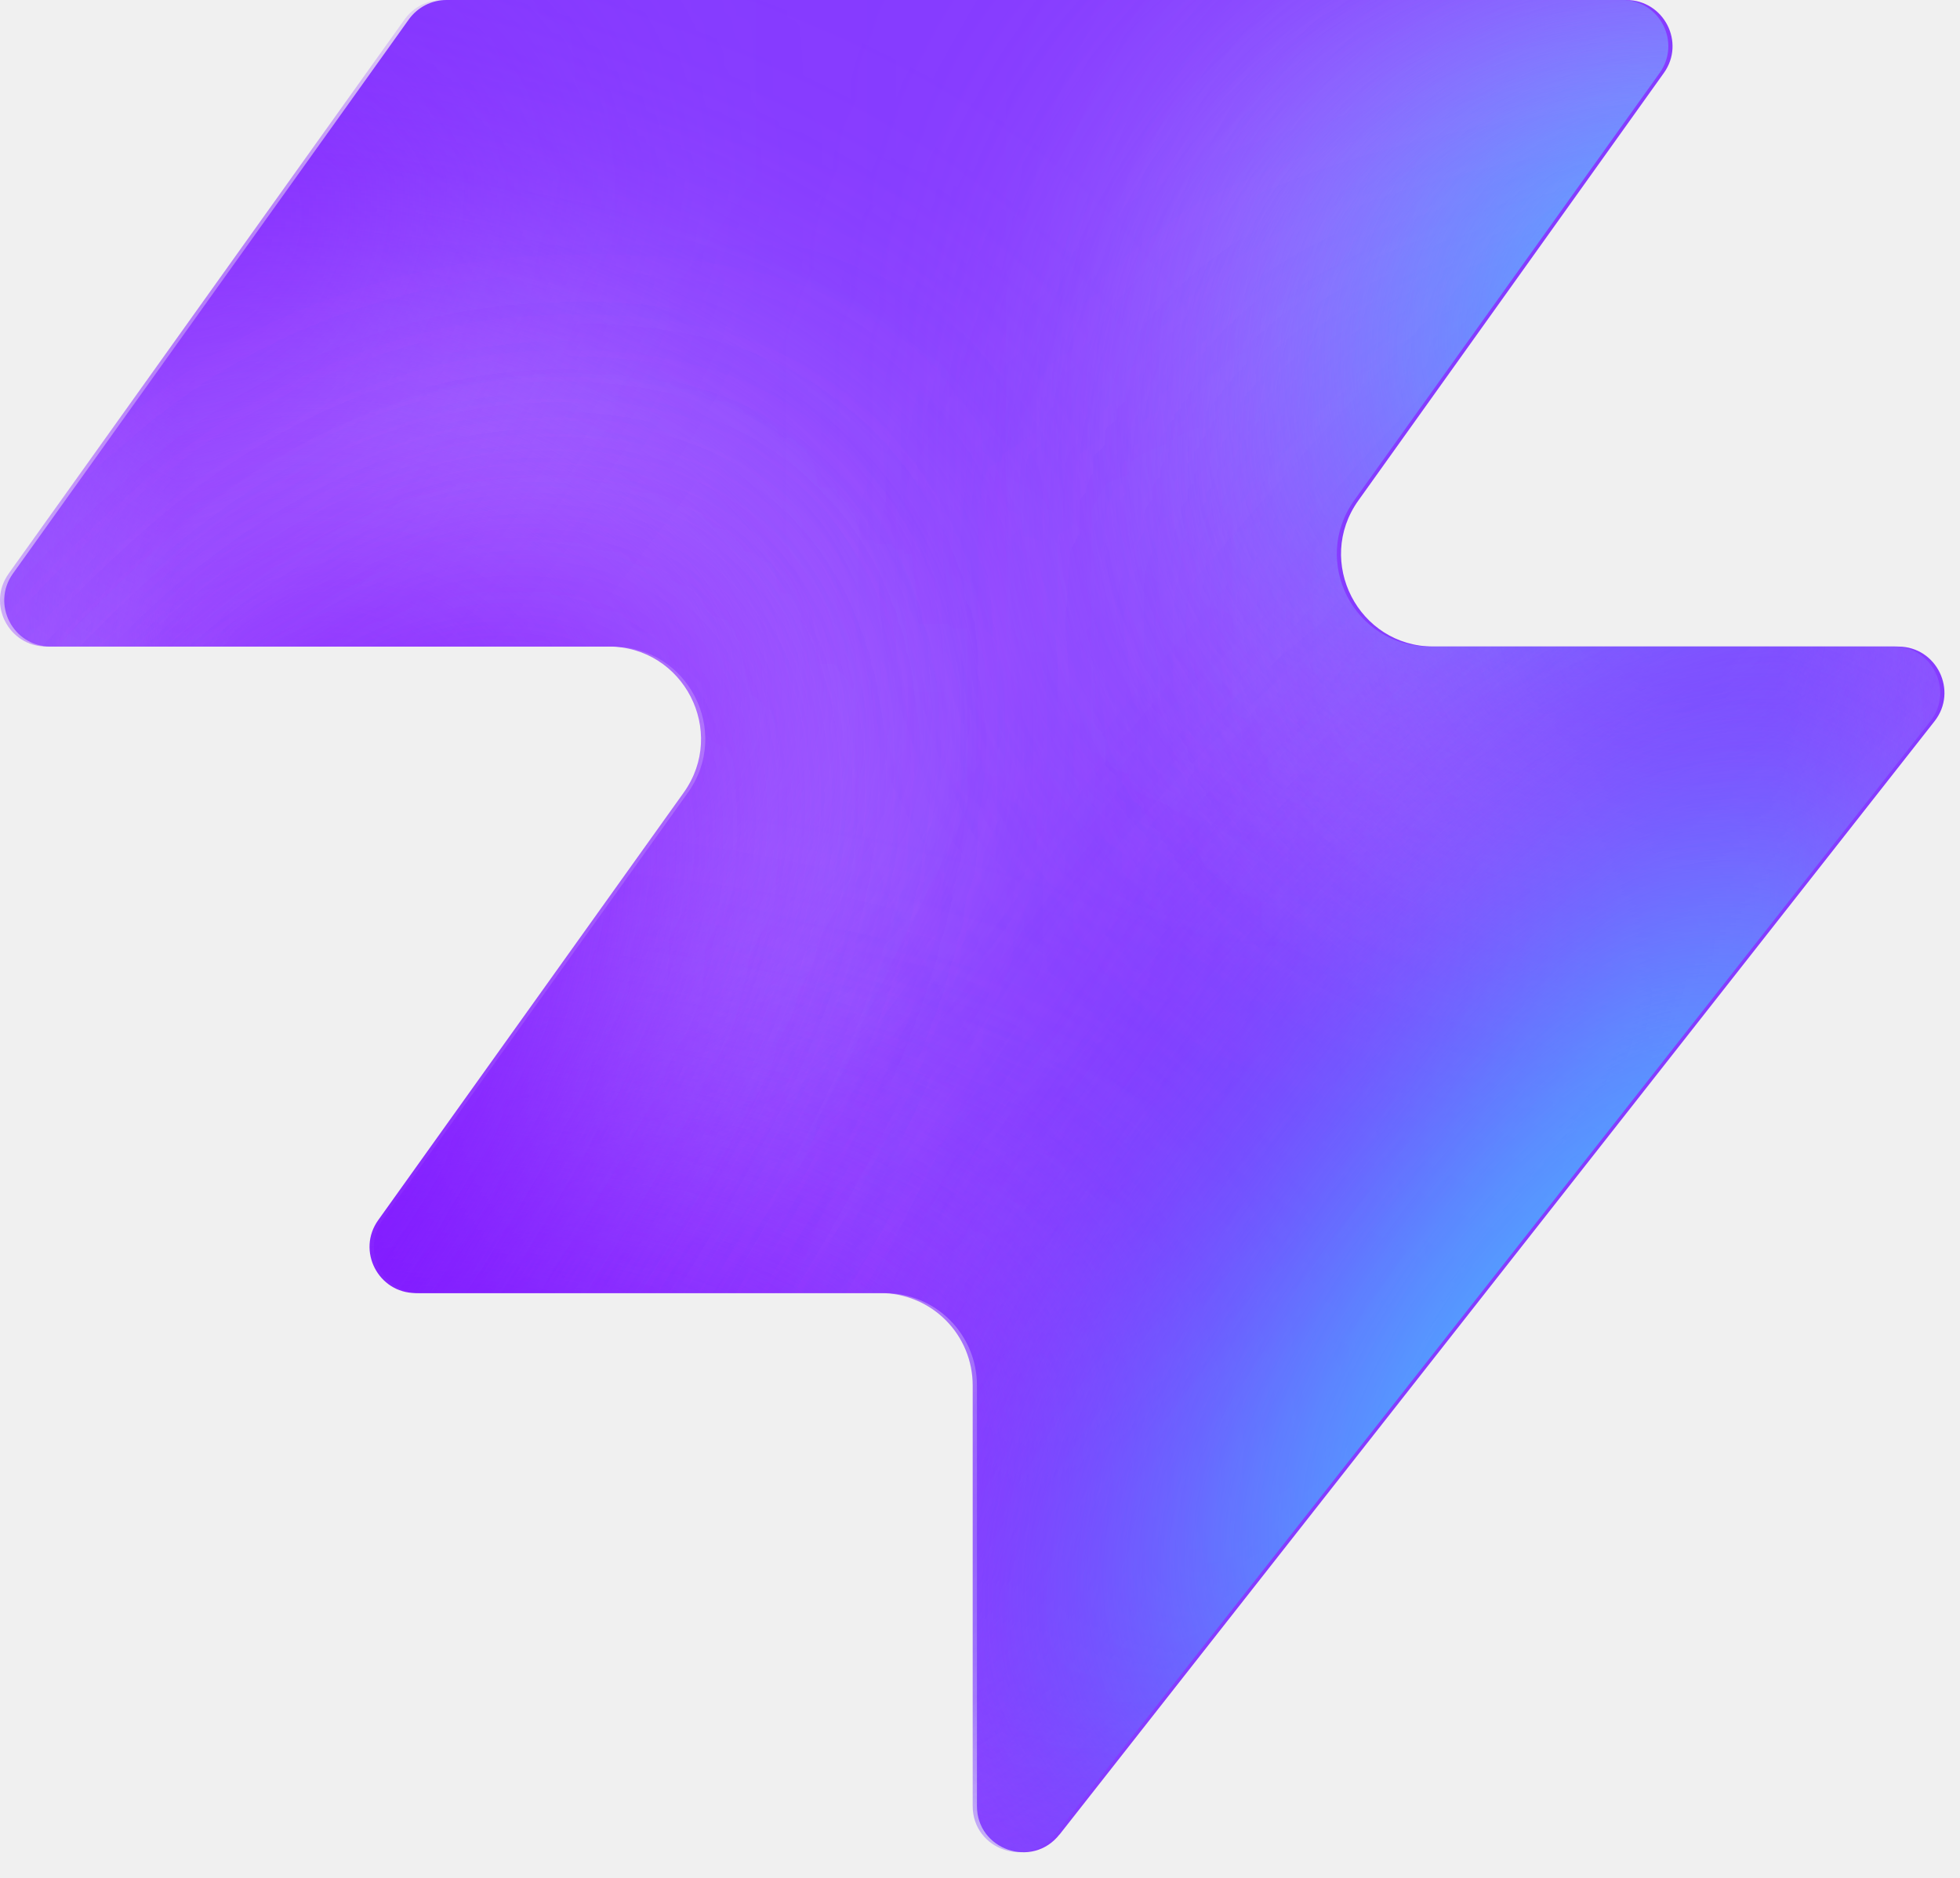
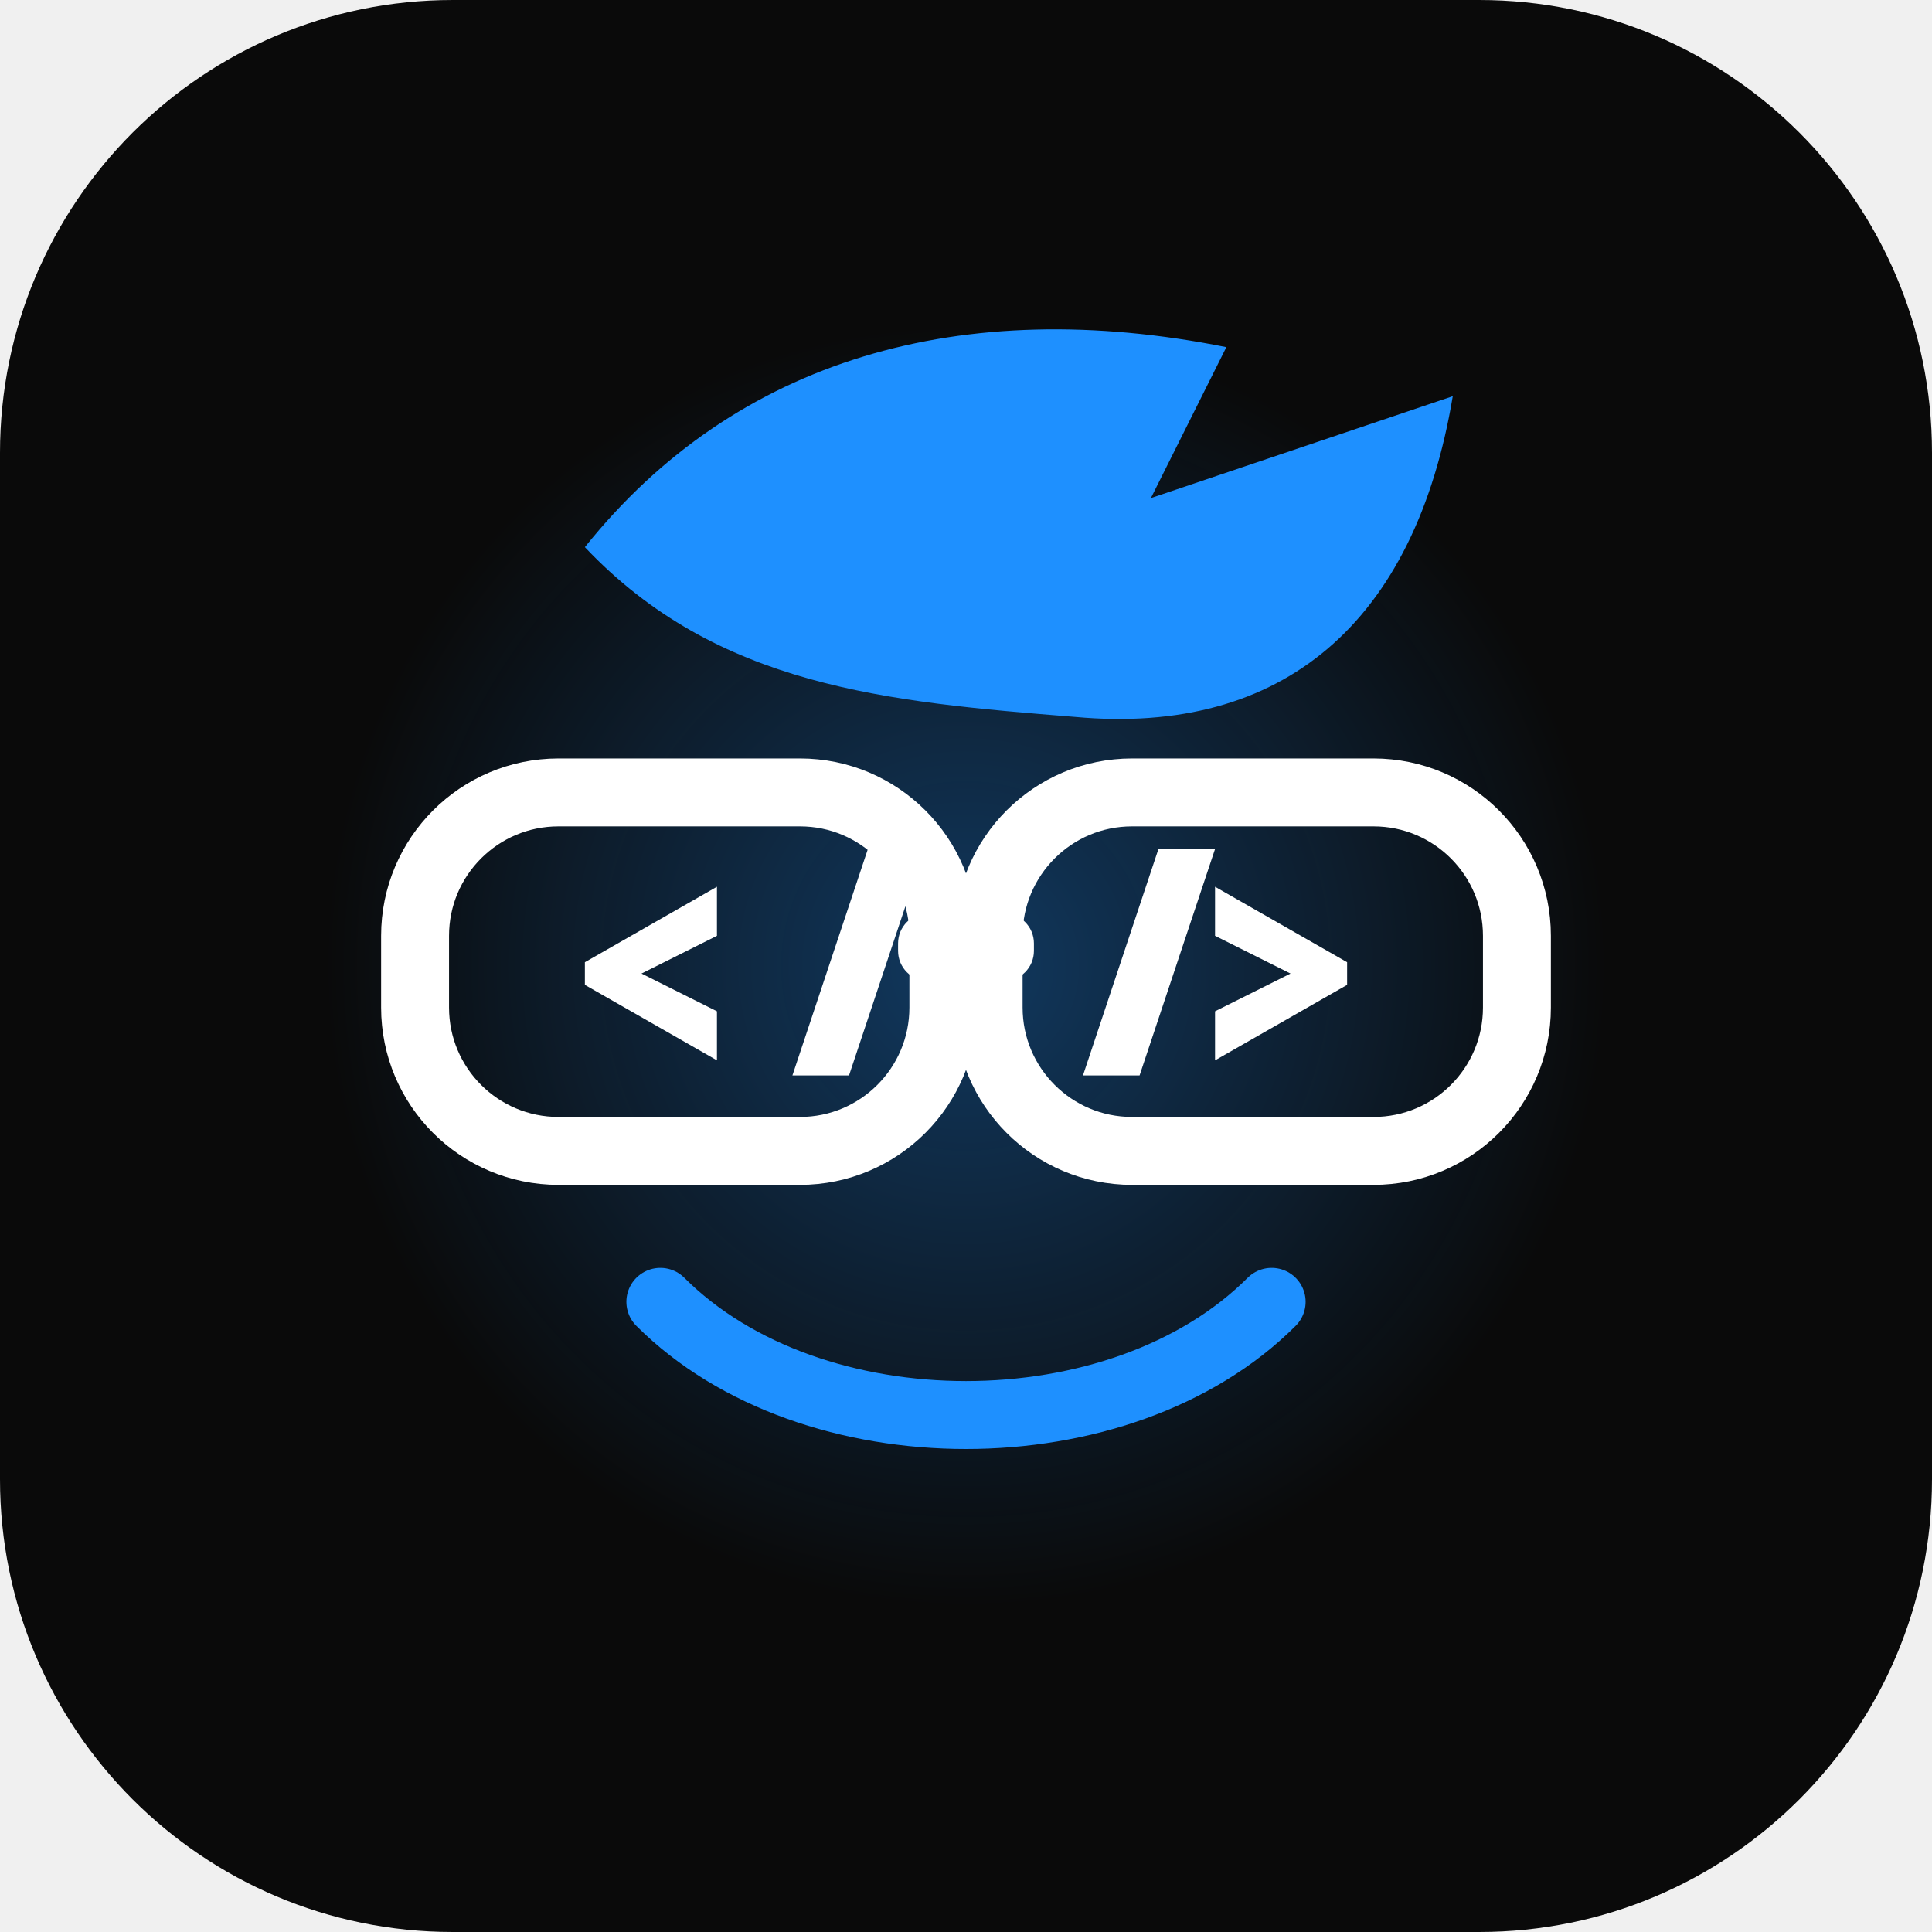
- <svg xmlns="http://www.w3.org/2000/svg" width="48" height="46" fill="none" viewBox="0 0 48 46">
-   <path fill="#863bff" d="M25.946 44.938c-.664.845-2.021.375-2.021-.698V33.937a2.26 2.26 0 0 0-2.262-2.262H10.287c-.92 0-1.456-1.04-.92-1.788l7.48-10.471c1.07-1.497 0-3.578-1.842-3.578H1.237c-.92 0-1.456-1.04-.92-1.788L10.013.474c.214-.297.556-.474.92-.474h28.894c.92 0 1.456 1.04.92 1.788l-7.48 10.471c-1.07 1.498 0 3.579 1.842 3.579h11.377c.943 0 1.473 1.088.89 1.83L25.947 44.94z" style="fill:#863bff;fill:color(display-p3 .525 .23 1);fill-opacity:1" />
-   <mask id="a" width="48" height="46" x="0" y="0" maskUnits="userSpaceOnUse" style="mask-type:alpha">
-     <path fill="#000" d="M25.842 44.938c-.664.844-2.021.375-2.021-.698V33.937a2.26 2.26 0 0 0-2.262-2.262H10.183c-.92 0-1.456-1.04-.92-1.788l7.48-10.471c1.07-1.498 0-3.579-1.842-3.579H1.133c-.92 0-1.456-1.04-.92-1.787L9.91.473c.214-.297.556-.474.92-.474h28.894c.92 0 1.456 1.04.92 1.788l-7.48 10.471c-1.07 1.498 0 3.578 1.842 3.578h11.377c.943 0 1.473 1.088.89 1.832L25.843 44.94z" style="fill:#000;fill-opacity:1" />
-   </mask>
-   <g mask="url(#a)">
-     <g filter="url(#b)">
-       <ellipse cx="5.508" cy="14.704" fill="#ede6ff" rx="5.508" ry="14.704" style="fill:#ede6ff;fill:color(display-p3 .927 .903 1);fill-opacity:1" transform="matrix(.00324 1 1 -.00324 -4.47 31.516)" />
-     </g>
-     <g filter="url(#c)">
-       <ellipse cx="10.399" cy="29.851" fill="#ede6ff" rx="10.399" ry="29.851" style="fill:#ede6ff;fill:color(display-p3 .927 .903 1);fill-opacity:1" transform="matrix(.00324 1 1 -.00324 -39.328 7.883)" />
-     </g>
-     <g filter="url(#d)">
-       <ellipse cx="5.508" cy="30.487" fill="#7e14ff" rx="5.508" ry="30.487" style="fill:#7e14ff;fill:color(display-p3 .492 .077 1);fill-opacity:1" transform="rotate(89.814 -25.913 -14.639)scale(1 -1)" />
-     </g>
-     <g filter="url(#e)">
-       <ellipse cx="5.508" cy="30.599" fill="#7e14ff" rx="5.508" ry="30.599" style="fill:#7e14ff;fill:color(display-p3 .492 .077 1);fill-opacity:1" transform="rotate(89.814 -32.644 -3.334)scale(1 -1)" />
-     </g>
-     <g filter="url(#f)">
-       <ellipse cx="5.508" cy="30.599" fill="#7e14ff" rx="5.508" ry="30.599" style="fill:#7e14ff;fill:color(display-p3 .492 .077 1);fill-opacity:1" transform="matrix(.00324 1 1 -.00324 -34.34 30.47)" />
-     </g>
-     <g filter="url(#g)">
-       <ellipse cx="14.072" cy="22.078" fill="#ede6ff" rx="14.072" ry="22.078" style="fill:#ede6ff;fill:color(display-p3 .927 .903 1);fill-opacity:1" transform="rotate(93.35 24.506 48.493)scale(-1 1)" />
-     </g>
-     <g filter="url(#h)">
-       <ellipse cx="3.47" cy="21.501" fill="#7e14ff" rx="3.47" ry="21.501" style="fill:#7e14ff;fill:color(display-p3 .492 .077 1);fill-opacity:1" transform="rotate(89.009 28.708 47.59)scale(-1 1)" />
-     </g>
-     <g filter="url(#i)">
-       <ellipse cx="3.47" cy="21.501" fill="#7e14ff" rx="3.47" ry="21.501" style="fill:#7e14ff;fill:color(display-p3 .492 .077 1);fill-opacity:1" transform="rotate(89.009 28.708 47.59)scale(-1 1)" />
-     </g>
-     <g filter="url(#j)">
-       <ellipse cx=".387" cy="8.972" fill="#7e14ff" rx="4.407" ry="29.108" style="fill:#7e14ff;fill:color(display-p3 .492 .077 1);fill-opacity:1" transform="rotate(39.51 .387 8.972)" />
-     </g>
-     <g filter="url(#k)">
-       <ellipse cx="47.523" cy="-6.092" fill="#7e14ff" rx="4.407" ry="29.108" style="fill:#7e14ff;fill:color(display-p3 .492 .077 1);fill-opacity:1" transform="rotate(37.892 47.523 -6.092)" />
-     </g>
-     <g filter="url(#l)">
-       <ellipse cx="41.412" cy="6.333" fill="#47bfff" rx="5.971" ry="9.665" style="fill:#47bfff;fill:color(display-p3 .28 .748 1);fill-opacity:1" transform="rotate(37.892 41.412 6.333)" />
-     </g>
-     <g filter="url(#m)">
-       <ellipse cx="-1.879" cy="38.332" fill="#7e14ff" rx="4.407" ry="29.108" style="fill:#7e14ff;fill:color(display-p3 .492 .077 1);fill-opacity:1" transform="rotate(37.892 -1.88 38.332)" />
-     </g>
-     <g filter="url(#n)">
-       <ellipse cx="-1.879" cy="38.332" fill="#7e14ff" rx="4.407" ry="29.108" style="fill:#7e14ff;fill:color(display-p3 .492 .077 1);fill-opacity:1" transform="rotate(37.892 -1.88 38.332)" />
-     </g>
-     <g filter="url(#o)">
-       <ellipse cx="35.651" cy="29.907" fill="#7e14ff" rx="4.407" ry="29.108" style="fill:#7e14ff;fill:color(display-p3 .492 .077 1);fill-opacity:1" transform="rotate(37.892 35.651 29.907)" />
-     </g>
-     <g filter="url(#p)">
-       <ellipse cx="38.418" cy="32.4" fill="#47bfff" rx="5.971" ry="15.297" style="fill:#47bfff;fill:color(display-p3 .28 .748 1);fill-opacity:1" transform="rotate(37.892 38.418 32.4)" />
-     </g>
-   </g>
+ <svg xmlns="http://www.w3.org/2000/svg" width="512" height="512" viewBox="0 0 512 512" fill="none">
+   <rect width="512" height="512" rx="120" fill="#0A0A0A" />
+   <circle cx="256" cy="256" r="170" fill="url(#glow)" />
+   <path d="M155 145C195 95 255 78 325 92L305 132L385 105C375 165 340 195 285 190C235 186 190 182 155 145Z" fill="#1E90FF" />
+   <rect x="110" y="210" width="140" height="95" rx="38" stroke="white" stroke-width="18" />
+   <rect x="262" y="210" width="140" height="95" rx="38" stroke="white" stroke-width="18" />
+   <rect x="238" y="242" width="36" height="18" rx="8" fill="white" />
+   <path d="M155 255L190 235L190 248L170 258L190 268L190 281L155 261V255Z" fill="white" />
+   <path d="M210 285L230 225H245L225 285H210Z" fill="white" />
+   <path d="M357 255L322 235V248L342 258L322 268V281L357 261V255Z" fill="white" />
+   <path d="M287 285L307 225H322L302 285H287Z" fill="white" />
+   <path d="M175 345C215 385 297 385 337 345" stroke="#1E90FF" stroke-width="18" stroke-linecap="round" />
  <defs>
-     <filter id="b" width="60.045" height="41.654" x="-19.77" y="16.149" color-interpolation-filters="sRGB" filterUnits="userSpaceOnUse">
-       <feFlood flood-opacity="0" result="BackgroundImageFix" />
-       <feBlend in="SourceGraphic" in2="BackgroundImageFix" result="shape" />
-       <feGaussianBlur result="effect1_foregroundBlur_2002_17158" stdDeviation="7.659" />
-     </filter>
-     <filter id="c" width="90.34" height="51.437" x="-54.613" y="-7.533" color-interpolation-filters="sRGB" filterUnits="userSpaceOnUse">
-       <feFlood flood-opacity="0" result="BackgroundImageFix" />
-       <feBlend in="SourceGraphic" in2="BackgroundImageFix" result="shape" />
-       <feGaussianBlur result="effect1_foregroundBlur_2002_17158" stdDeviation="7.659" />
-     </filter>
-     <filter id="d" width="79.355" height="29.4" x="-49.64" y="2.03" color-interpolation-filters="sRGB" filterUnits="userSpaceOnUse">
-       <feFlood flood-opacity="0" result="BackgroundImageFix" />
-       <feBlend in="SourceGraphic" in2="BackgroundImageFix" result="shape" />
-       <feGaussianBlur result="effect1_foregroundBlur_2002_17158" stdDeviation="4.596" />
-     </filter>
-     <filter id="e" width="79.579" height="29.4" x="-45.045" y="20.029" color-interpolation-filters="sRGB" filterUnits="userSpaceOnUse">
-       <feFlood flood-opacity="0" result="BackgroundImageFix" />
-       <feBlend in="SourceGraphic" in2="BackgroundImageFix" result="shape" />
-       <feGaussianBlur result="effect1_foregroundBlur_2002_17158" stdDeviation="4.596" />
-     </filter>
-     <filter id="f" width="79.579" height="29.4" x="-43.513" y="21.178" color-interpolation-filters="sRGB" filterUnits="userSpaceOnUse">
-       <feFlood flood-opacity="0" result="BackgroundImageFix" />
-       <feBlend in="SourceGraphic" in2="BackgroundImageFix" result="shape" />
-       <feGaussianBlur result="effect1_foregroundBlur_2002_17158" stdDeviation="4.596" />
-     </filter>
-     <filter id="g" width="74.749" height="58.852" x="15.756" y="-17.901" color-interpolation-filters="sRGB" filterUnits="userSpaceOnUse">
-       <feFlood flood-opacity="0" result="BackgroundImageFix" />
-       <feBlend in="SourceGraphic" in2="BackgroundImageFix" result="shape" />
-       <feGaussianBlur result="effect1_foregroundBlur_2002_17158" stdDeviation="7.659" />
-     </filter>
-     <filter id="h" width="61.377" height="25.362" x="23.548" y="2.284" color-interpolation-filters="sRGB" filterUnits="userSpaceOnUse">
-       <feFlood flood-opacity="0" result="BackgroundImageFix" />
-       <feBlend in="SourceGraphic" in2="BackgroundImageFix" result="shape" />
-       <feGaussianBlur result="effect1_foregroundBlur_2002_17158" stdDeviation="4.596" />
-     </filter>
-     <filter id="i" width="61.377" height="25.362" x="23.548" y="2.284" color-interpolation-filters="sRGB" filterUnits="userSpaceOnUse">
-       <feFlood flood-opacity="0" result="BackgroundImageFix" />
-       <feBlend in="SourceGraphic" in2="BackgroundImageFix" result="shape" />
-       <feGaussianBlur result="effect1_foregroundBlur_2002_17158" stdDeviation="4.596" />
-     </filter>
-     <filter id="j" width="56.045" height="63.649" x="-27.636" y="-22.853" color-interpolation-filters="sRGB" filterUnits="userSpaceOnUse">
-       <feFlood flood-opacity="0" result="BackgroundImageFix" />
-       <feBlend in="SourceGraphic" in2="BackgroundImageFix" result="shape" />
-       <feGaussianBlur result="effect1_foregroundBlur_2002_17158" stdDeviation="4.596" />
-     </filter>
-     <filter id="k" width="54.814" height="64.646" x="20.116" y="-38.415" color-interpolation-filters="sRGB" filterUnits="userSpaceOnUse">
-       <feFlood flood-opacity="0" result="BackgroundImageFix" />
-       <feBlend in="SourceGraphic" in2="BackgroundImageFix" result="shape" />
-       <feGaussianBlur result="effect1_foregroundBlur_2002_17158" stdDeviation="4.596" />
-     </filter>
-     <filter id="l" width="33.541" height="35.313" x="24.641" y="-11.323" color-interpolation-filters="sRGB" filterUnits="userSpaceOnUse">
-       <feFlood flood-opacity="0" result="BackgroundImageFix" />
-       <feBlend in="SourceGraphic" in2="BackgroundImageFix" result="shape" />
-       <feGaussianBlur result="effect1_foregroundBlur_2002_17158" stdDeviation="4.596" />
-     </filter>
-     <filter id="m" width="54.814" height="64.646" x="-29.286" y="6.009" color-interpolation-filters="sRGB" filterUnits="userSpaceOnUse">
-       <feFlood flood-opacity="0" result="BackgroundImageFix" />
-       <feBlend in="SourceGraphic" in2="BackgroundImageFix" result="shape" />
-       <feGaussianBlur result="effect1_foregroundBlur_2002_17158" stdDeviation="4.596" />
-     </filter>
-     <filter id="n" width="54.814" height="64.646" x="-29.286" y="6.009" color-interpolation-filters="sRGB" filterUnits="userSpaceOnUse">
-       <feFlood flood-opacity="0" result="BackgroundImageFix" />
-       <feBlend in="SourceGraphic" in2="BackgroundImageFix" result="shape" />
-       <feGaussianBlur result="effect1_foregroundBlur_2002_17158" stdDeviation="4.596" />
-     </filter>
-     <filter id="o" width="54.814" height="64.646" x="8.244" y="-2.416" color-interpolation-filters="sRGB" filterUnits="userSpaceOnUse">
-       <feFlood flood-opacity="0" result="BackgroundImageFix" />
-       <feBlend in="SourceGraphic" in2="BackgroundImageFix" result="shape" />
-       <feGaussianBlur result="effect1_foregroundBlur_2002_17158" stdDeviation="4.596" />
-     </filter>
-     <filter id="p" width="39.409" height="43.623" x="18.713" y="10.588" color-interpolation-filters="sRGB" filterUnits="userSpaceOnUse">
-       <feFlood flood-opacity="0" result="BackgroundImageFix" />
-       <feBlend in="SourceGraphic" in2="BackgroundImageFix" result="shape" />
-       <feGaussianBlur result="effect1_foregroundBlur_2002_17158" stdDeviation="4.596" />
-     </filter>
+     <radialGradient id="glow" cx="0" cy="0" r="1" gradientUnits="userSpaceOnUse" gradientTransform="translate(256 256) rotate(90) scale(170)">
+       <stop stop-color="#1E90FF" stop-opacity="0.35" />
+       <stop offset="1" stop-color="#1E90FF" stop-opacity="0" />
+     </radialGradient>
  </defs>
</svg>
